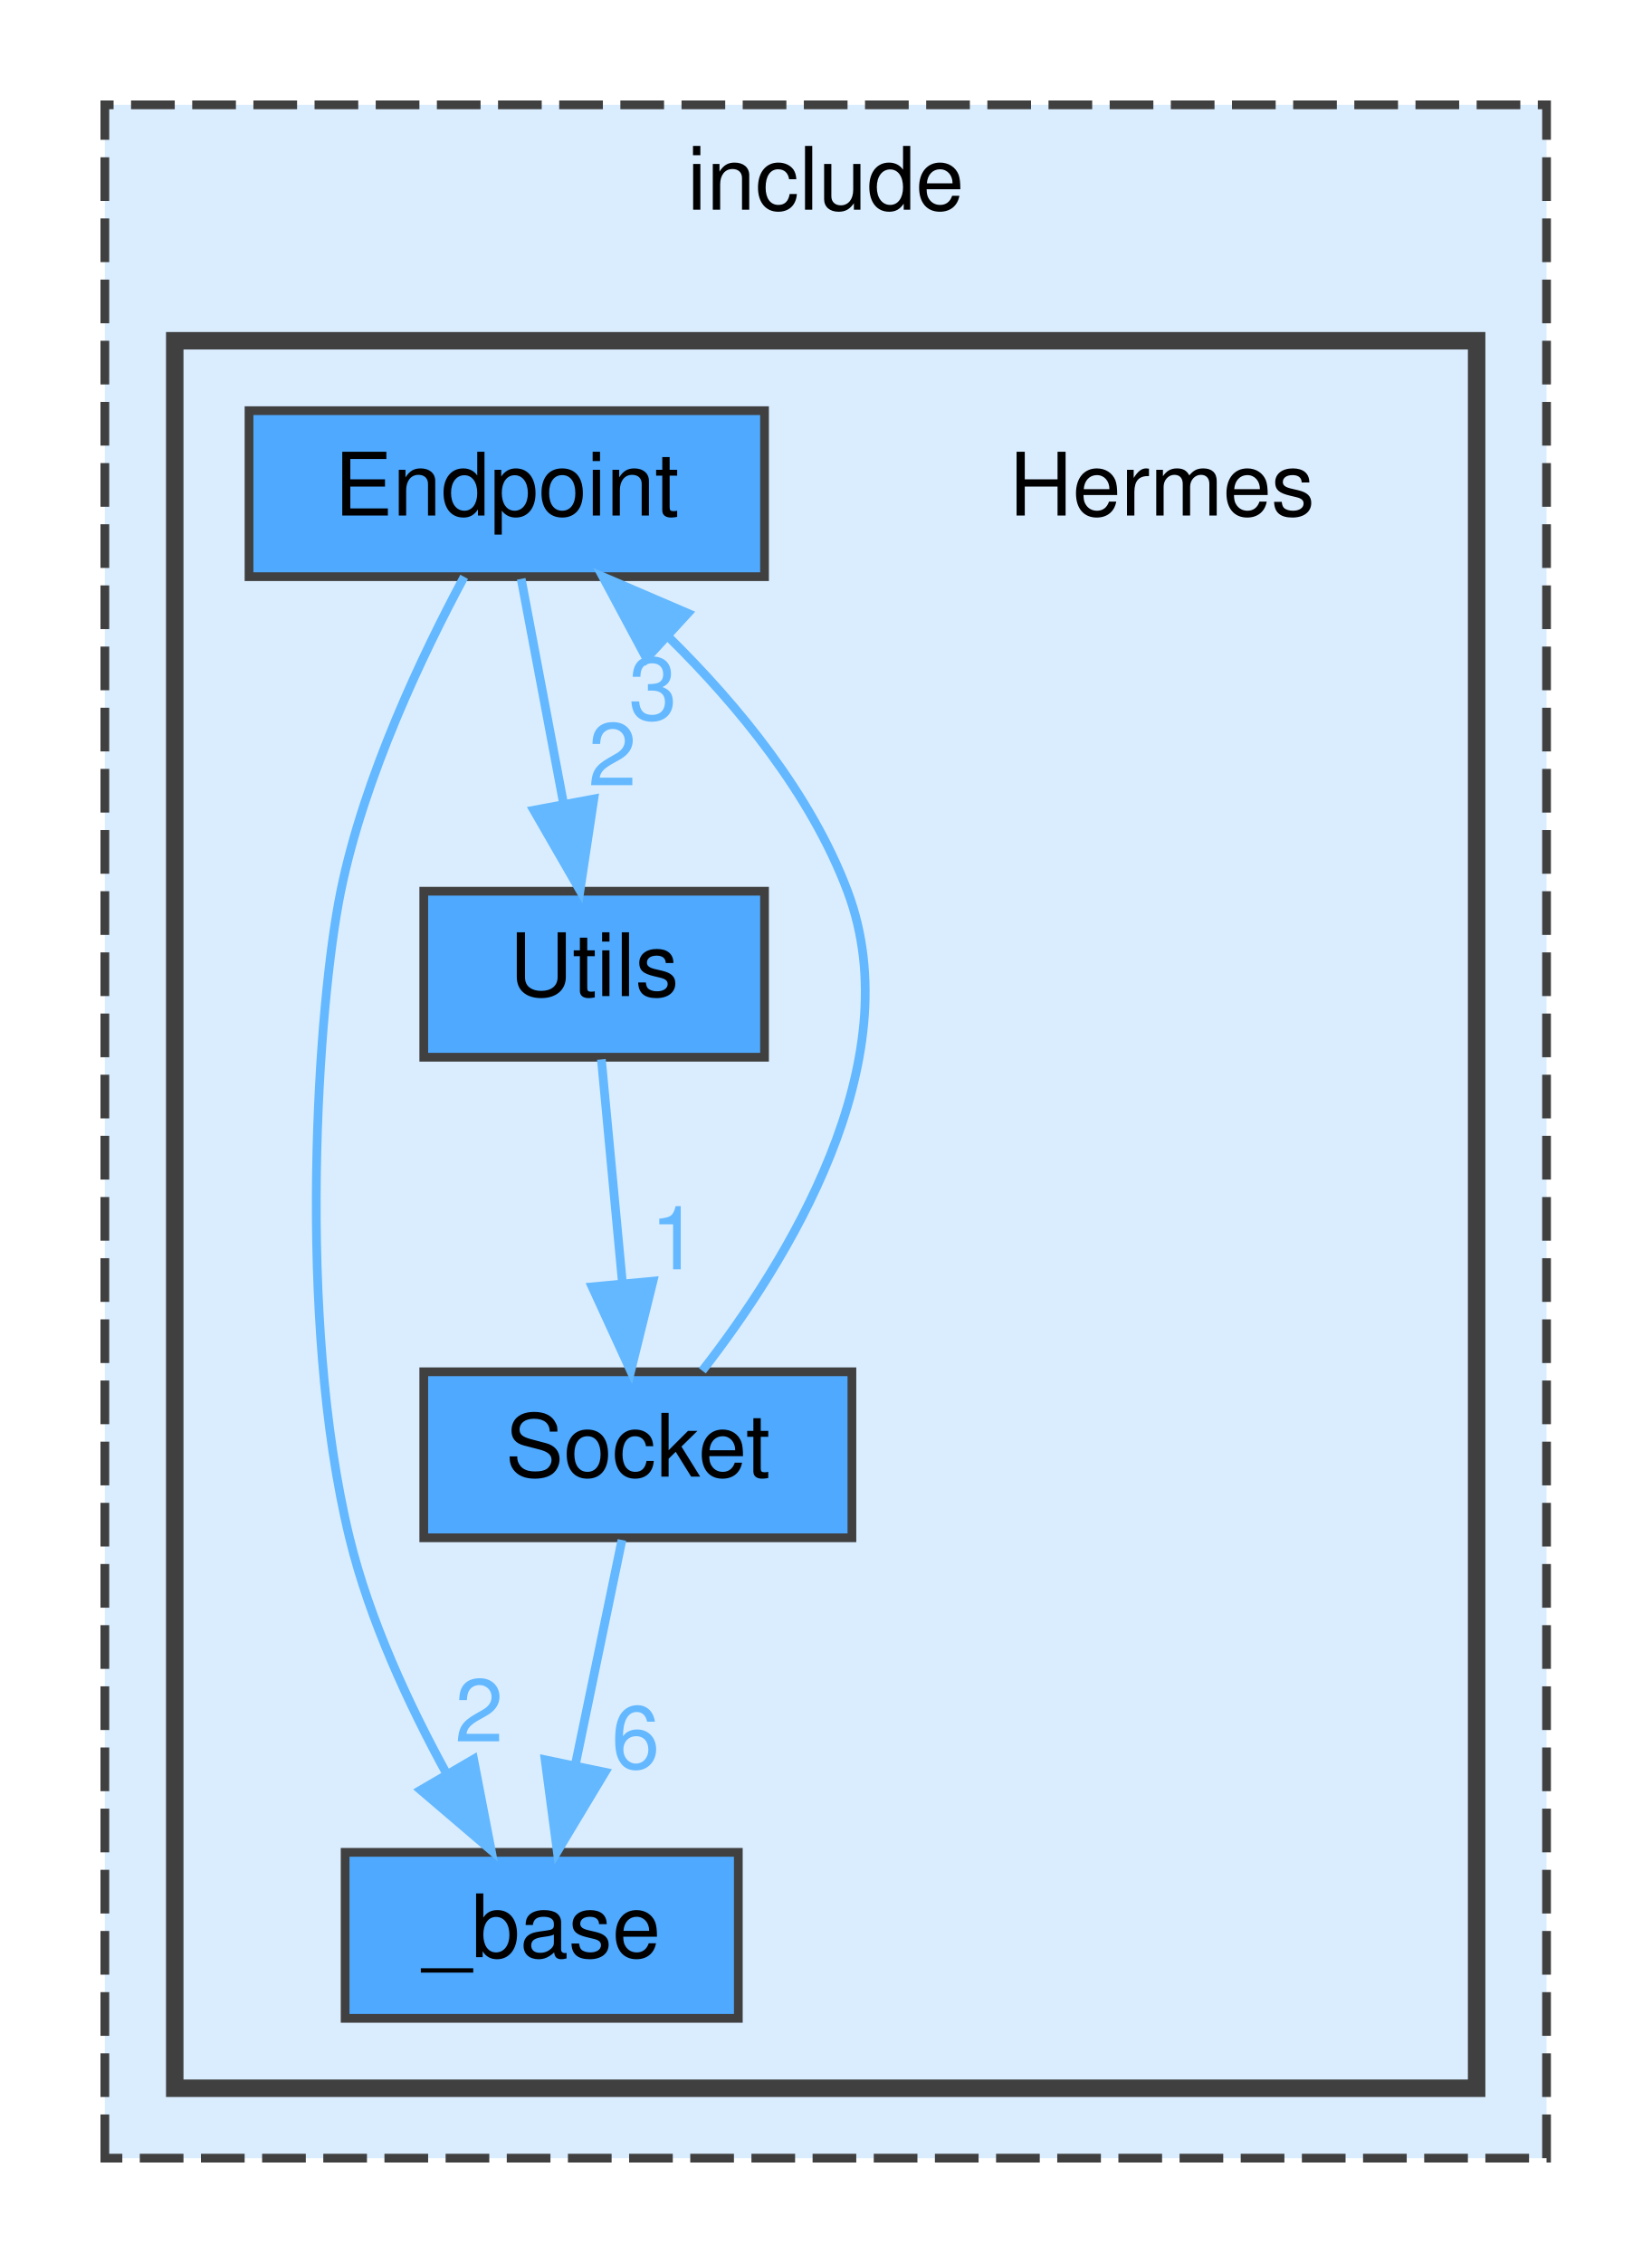
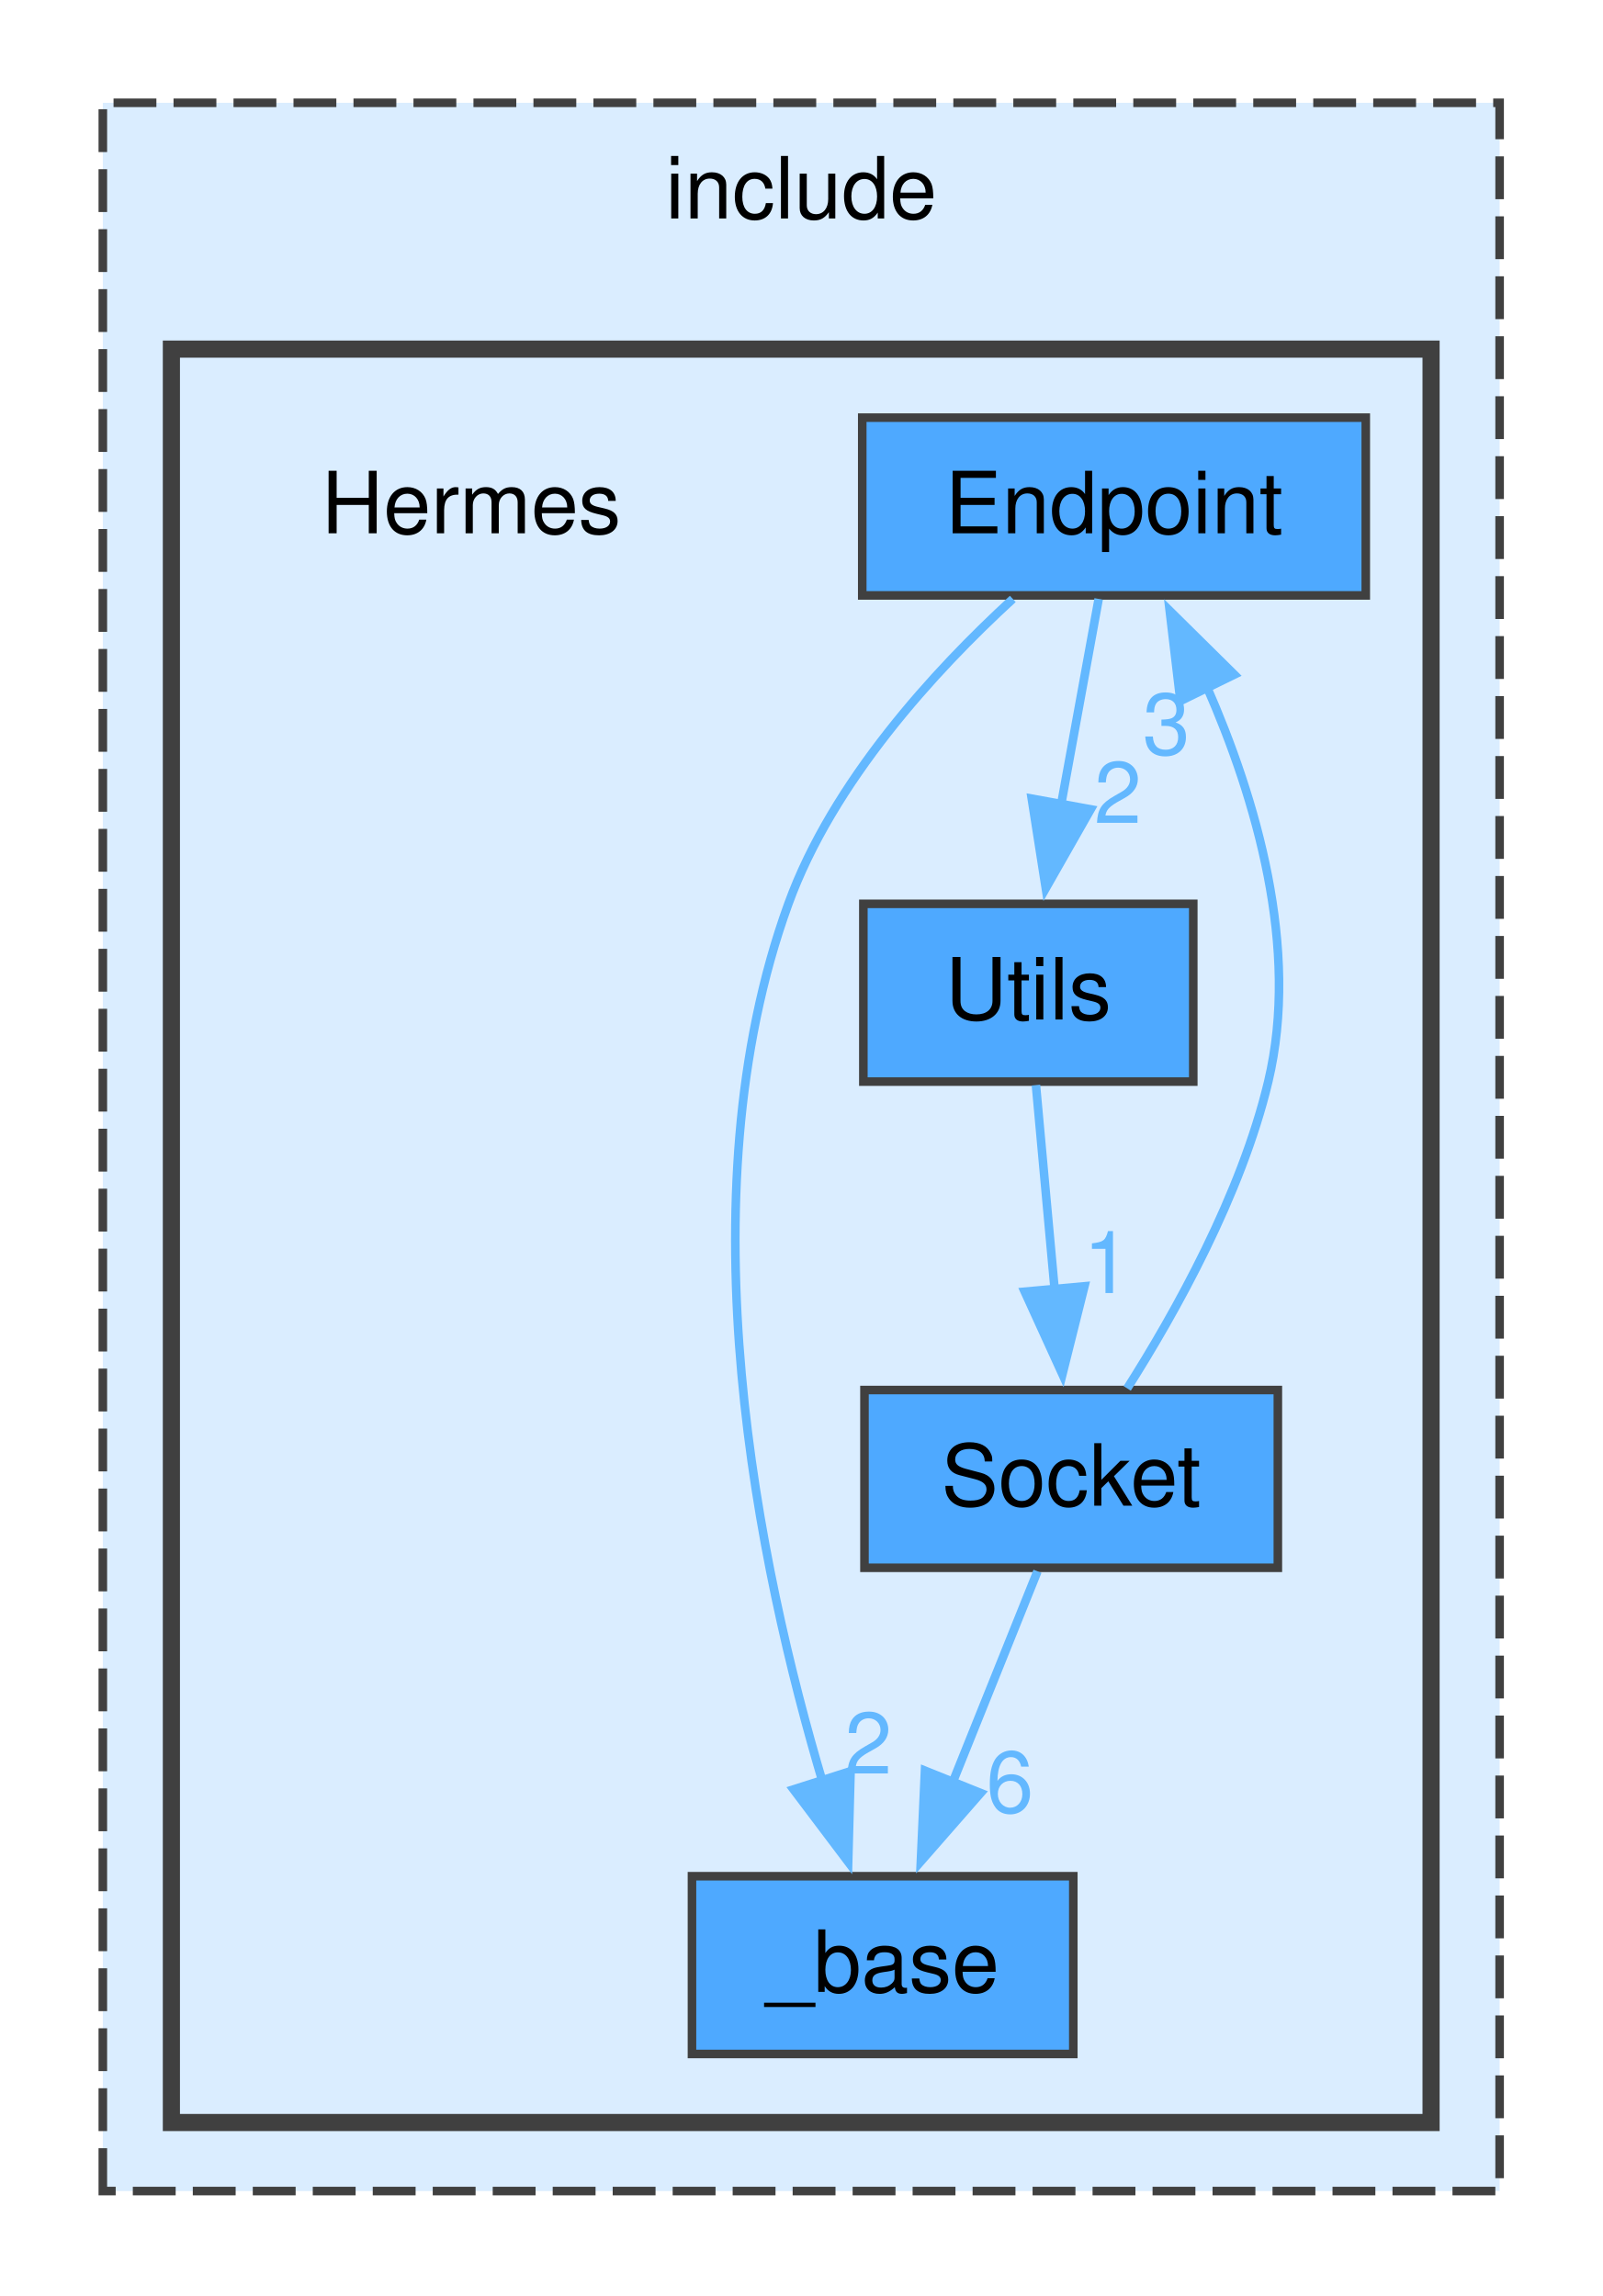
- <svg xmlns="http://www.w3.org/2000/svg" xmlns:xlink="http://www.w3.org/1999/xlink" width="189pt" height="259pt" viewBox="0.00 0.00 189.00 259.00">
-   <g id="graph0" class="graph" transform="scale(1 1) rotate(0) translate(4 255)">
+ <svg xmlns="http://www.w3.org/2000/svg" xmlns:xlink="http://www.w3.org/1999/xlink" width="187pt" height="268pt" viewBox="0.00 0.00 187.00 268.00">
+   <g id="graph0" class="graph" transform="scale(1 1) rotate(0) translate(4 263.75)">
    <g id="clust1" class="cluster">
      <g id="a_clust1">
        <a xlink:href="dir_d44c64559bbebec7f509842c48db8b23.html" target="_top" xlink:title="include">
-           <polygon fill="#daedff" stroke="#404040" stroke-dasharray="5,2" points="8,-8 8,-243 173,-243 173,-8 8,-8" />
-           <text text-anchor="middle" x="90.5" y="-231" font-family="Helvetica,sans-Serif" font-size="10.00">include</text>
+           <polygon fill="#daedff" stroke="#404040" stroke-dasharray="5,2" points="8,-8 8,-251.75 171,-251.75 171,-8 8,-8" />
+           <text xml:space="preserve" text-anchor="middle" x="89.5" y="-238.25" font-family="Helvetica,sans-Serif" font-size="10.00">include</text>
        </a>
      </g>
    </g>
    <g id="clust2" class="cluster">
      <g id="a_clust2">
        <a xlink:href="dir_48552af575f0c01fd908f857e8ea26ca.html" target="_top">
-           <polygon fill="#daedff" stroke="#404040" stroke-width="2" points="16,-16 16,-216 165,-216 165,-16 16,-16" />
+           <polygon fill="#daedff" stroke="#404040" stroke-width="2" points="16,-16 16,-223 163,-223 163,-16 16,-16" />
        </a>
      </g>
    </g>
    <g id="node1" class="node">
-       <text text-anchor="middle" x="129" y="-196" font-family="Helvetica,sans-Serif" font-size="10.00">Hermes</text>
+       <text xml:space="preserve" text-anchor="middle" x="51" y="-201.5" font-family="Helvetica,sans-Serif" font-size="10.00">Hermes</text>
    </g>
    <g id="node2" class="node">
      <g id="a_node2">
        <a xlink:href="dir_1749b645fa05fc0c477f9e54117aefed.html" target="_top" xlink:title="_base">
-           <polygon fill="#4ea9ff" stroke="#404040" points="80.5,-43 35.5,-43 35.5,-24 80.5,-24 80.5,-43" />
-           <text text-anchor="middle" x="58" y="-31" font-family="Helvetica,sans-Serif" font-size="10.00">_base</text>
+           <polygon fill="#4ea9ff" stroke="#404040" points="121.25,-44.75 76.75,-44.75 76.75,-24 121.25,-24 121.25,-44.75" />
+           <text xml:space="preserve" text-anchor="middle" x="99" y="-31.25" font-family="Helvetica,sans-Serif" font-size="10.00">_base</text>
        </a>
      </g>
    </g>
    <g id="node3" class="node">
      <g id="a_node3">
        <a xlink:href="dir_a49b2ae4e107057a382f7728faa95ee7.html" target="_top" xlink:title="Endpoint">
-           <polygon fill="#4ea9ff" stroke="#404040" points="83.5,-208 24.5,-208 24.5,-189 83.5,-189 83.5,-208" />
-           <text text-anchor="middle" x="54" y="-196" font-family="Helvetica,sans-Serif" font-size="10.00">Endpoint</text>
+           <polygon fill="#4ea9ff" stroke="#404040" points="155.38,-215 96.62,-215 96.62,-194.25 155.38,-194.25 155.38,-215" />
+           <text xml:space="preserve" text-anchor="middle" x="126" y="-201.5" font-family="Helvetica,sans-Serif" font-size="10.00">Endpoint</text>
        </a>
      </g>
    </g>
    <g id="edge1" class="edge">
      <g id="a_edge1">
        <a xlink:href="dir_000018_000000.html" target="_top">
-           <path fill="none" stroke="#63b8ff" d="M49.12,-188.98C44.44,-180.26 37.69,-166.17 35,-153 32.37,-140.15 29.88,-104.16 36,-79 38.29,-69.59 42.8,-59.87 47.15,-51.93" />
-           <polygon fill="#63b8ff" stroke="#63b8ff" points="50.2,-53.66 52.21,-43.25 44.15,-50.13 50.2,-53.66" />
+           <path fill="none" stroke="#63b8ff" d="M114.19,-193.84C105.08,-185.48 93.19,-172.54 88,-158.25 75.49,-123.83 84.6,-80.56 92.03,-55.63" />
+           <polygon fill="#63b8ff" stroke="#63b8ff" points="95.26,-57.01 94.98,-46.42 88.6,-54.88 95.26,-57.01" />
        </a>
      </g>
      <g id="a_edge1-headlabel">
        <a xlink:href="dir_000018_000000.html" target="_top" xlink:title="2">
-           <text text-anchor="middle" x="50.84" y="-55.69" font-family="Helvetica,sans-Serif" font-size="10.00" fill="#63b8ff">2</text>
+           <text xml:space="preserve" text-anchor="middle" x="97.33" y="-56.73" font-family="Helvetica,sans-Serif" font-size="10.00" fill="#63b8ff">2</text>
        </a>
      </g>
    </g>
    <g id="node5" class="node">
      <g id="a_node5">
        <a xlink:href="dir_61f21cccd0004905e8ed10fdaca4e0ea.html" target="_top" xlink:title="Utils">
-           <polygon fill="#4ea9ff" stroke="#404040" points="83.5,-153 44.5,-153 44.5,-134 83.5,-134 83.5,-153" />
-           <text text-anchor="middle" x="64" y="-141" font-family="Helvetica,sans-Serif" font-size="10.00">Utils</text>
+           <polygon fill="#4ea9ff" stroke="#404040" points="135.25,-158.25 96.75,-158.25 96.75,-137.5 135.25,-137.5 135.25,-158.25" />
+           <text xml:space="preserve" text-anchor="middle" x="116" y="-144.75" font-family="Helvetica,sans-Serif" font-size="10.00">Utils</text>
        </a>
      </g>
    </g>
    <g id="edge2" class="edge">
      <g id="a_edge2">
        <a xlink:href="dir_000018_000035.html" target="_top">
-           <path fill="none" stroke="#63b8ff" d="M55.65,-188.75C56.96,-181.8 58.84,-171.85 60.48,-163.13" />
-           <polygon fill="#63b8ff" stroke="#63b8ff" points="63.96,-163.56 62.38,-153.09 57.09,-162.27 63.96,-163.56" />
+           <path fill="none" stroke="#63b8ff" d="M124.21,-193.84C122.99,-187.14 121.32,-178.01 119.81,-169.73" />
+           <polygon fill="#63b8ff" stroke="#63b8ff" points="123.28,-169.28 118.04,-160.07 116.4,-170.53 123.28,-169.28" />
        </a>
      </g>
      <g id="a_edge2-headlabel">
        <a xlink:href="dir_000018_000035.html" target="_top" xlink:title="2">
-           <text text-anchor="middle" x="66.09" y="-165.12" font-family="Helvetica,sans-Serif" font-size="10.00" fill="#63b8ff">2</text>
+           <text xml:space="preserve" text-anchor="middle" x="126.45" y="-167.69" font-family="Helvetica,sans-Serif" font-size="10.00" fill="#63b8ff">2</text>
        </a>
      </g>
    </g>
    <g id="node4" class="node">
      <g id="a_node4">
        <a xlink:href="dir_0b5ff7c741697c8eb7741053aebed106.html" target="_top" xlink:title="Socket">
-           <polygon fill="#4ea9ff" stroke="#404040" points="93.5,-98 44.5,-98 44.5,-79 93.5,-79 93.5,-98" />
-           <text text-anchor="middle" x="69" y="-86" font-family="Helvetica,sans-Serif" font-size="10.00">Socket</text>
+           <polygon fill="#4ea9ff" stroke="#404040" points="145.12,-101.5 96.88,-101.5 96.88,-80.75 145.12,-80.75 145.12,-101.5" />
+           <text xml:space="preserve" text-anchor="middle" x="121" y="-88" font-family="Helvetica,sans-Serif" font-size="10.00">Socket</text>
        </a>
      </g>
    </g>
    <g id="edge3" class="edge">
      <g id="a_edge3">
        <a xlink:href="dir_000029_000000.html" target="_top">
-           <path fill="none" stroke="#63b8ff" d="M67.18,-78.75C65.74,-71.8 63.68,-61.85 61.87,-53.13" />
-           <polygon fill="#63b8ff" stroke="#63b8ff" points="65.24,-52.17 59.78,-43.09 58.39,-53.59 65.24,-52.17" />
+           <path fill="none" stroke="#63b8ff" d="M117.07,-80.34C114.31,-73.49 110.54,-64.09 107.15,-55.65" />
+           <polygon fill="#63b8ff" stroke="#63b8ff" points="110.44,-54.46 103.46,-46.48 103.94,-57.07 110.44,-54.46" />
        </a>
      </g>
      <g id="a_edge3-headlabel">
        <a xlink:href="dir_000029_000000.html" target="_top" xlink:title="6">
-           <text text-anchor="middle" x="68.75" y="-52.61" font-family="Helvetica,sans-Serif" font-size="10.00" fill="#63b8ff">6</text>
+           <text xml:space="preserve" text-anchor="middle" x="113.85" y="-52.2" font-family="Helvetica,sans-Serif" font-size="10.00" fill="#63b8ff">6</text>
        </a>
      </g>
    </g>
    <g id="edge4" class="edge">
      <g id="a_edge4">
        <a xlink:href="dir_000029_000018.html" target="_top">
-           <path fill="none" stroke="#63b8ff" d="M76.38,-98.12C85.9,-110.34 100.39,-133.37 93,-153 88.82,-164.11 80.48,-174.25 72.57,-182.04" />
-           <polygon fill="#63b8ff" stroke="#63b8ff" points="69.99,-179.65 64.99,-188.99 74.72,-184.81 69.99,-179.65" />
+           <path fill="none" stroke="#63b8ff" d="M127.54,-101.69C133.16,-110.54 140.84,-124.27 144,-137.5 147.72,-153.07 142.56,-170.55 136.82,-183.62" />
+           <polygon fill="#63b8ff" stroke="#63b8ff" points="133.75,-181.93 132.5,-192.46 140.04,-185.01 133.75,-181.93" />
        </a>
      </g>
      <g id="a_edge4-headlabel">
        <a xlink:href="dir_000029_000018.html" target="_top" xlink:title="3">
-           <text text-anchor="middle" x="70.73" y="-172.63" font-family="Helvetica,sans-Serif" font-size="10.00" fill="#63b8ff">3</text>
+           <text xml:space="preserve" text-anchor="middle" x="132.11" y="-175.69" font-family="Helvetica,sans-Serif" font-size="10.00" fill="#63b8ff">3</text>
        </a>
      </g>
    </g>
    <g id="edge5" class="edge">
      <g id="a_edge5">
        <a xlink:href="dir_000035_000029.html" target="_top">
-           <path fill="none" stroke="#63b8ff" d="M64.83,-133.75C65.48,-126.8 66.42,-116.85 67.24,-108.13" />
-           <polygon fill="#63b8ff" stroke="#63b8ff" points="70.73,-108.37 68.19,-98.09 63.77,-107.72 70.73,-108.37" />
+           <path fill="none" stroke="#63b8ff" d="M116.89,-137.09C117.5,-130.47 118.32,-121.47 119.07,-113.27" />
+           <polygon fill="#63b8ff" stroke="#63b8ff" points="122.55,-113.61 119.98,-103.34 115.58,-112.98 122.55,-113.61" />
        </a>
      </g>
      <g id="a_edge5-headlabel">
        <a xlink:href="dir_000035_000029.html" target="_top" xlink:title="1">
-           <text text-anchor="middle" x="73.22" y="-109.72" font-family="Helvetica,sans-Serif" font-size="10.00" fill="#63b8ff">1</text>
+           <text xml:space="preserve" text-anchor="middle" x="125.19" y="-112.82" font-family="Helvetica,sans-Serif" font-size="10.00" fill="#63b8ff">1</text>
        </a>
      </g>
    </g>
  </g>
</svg>
